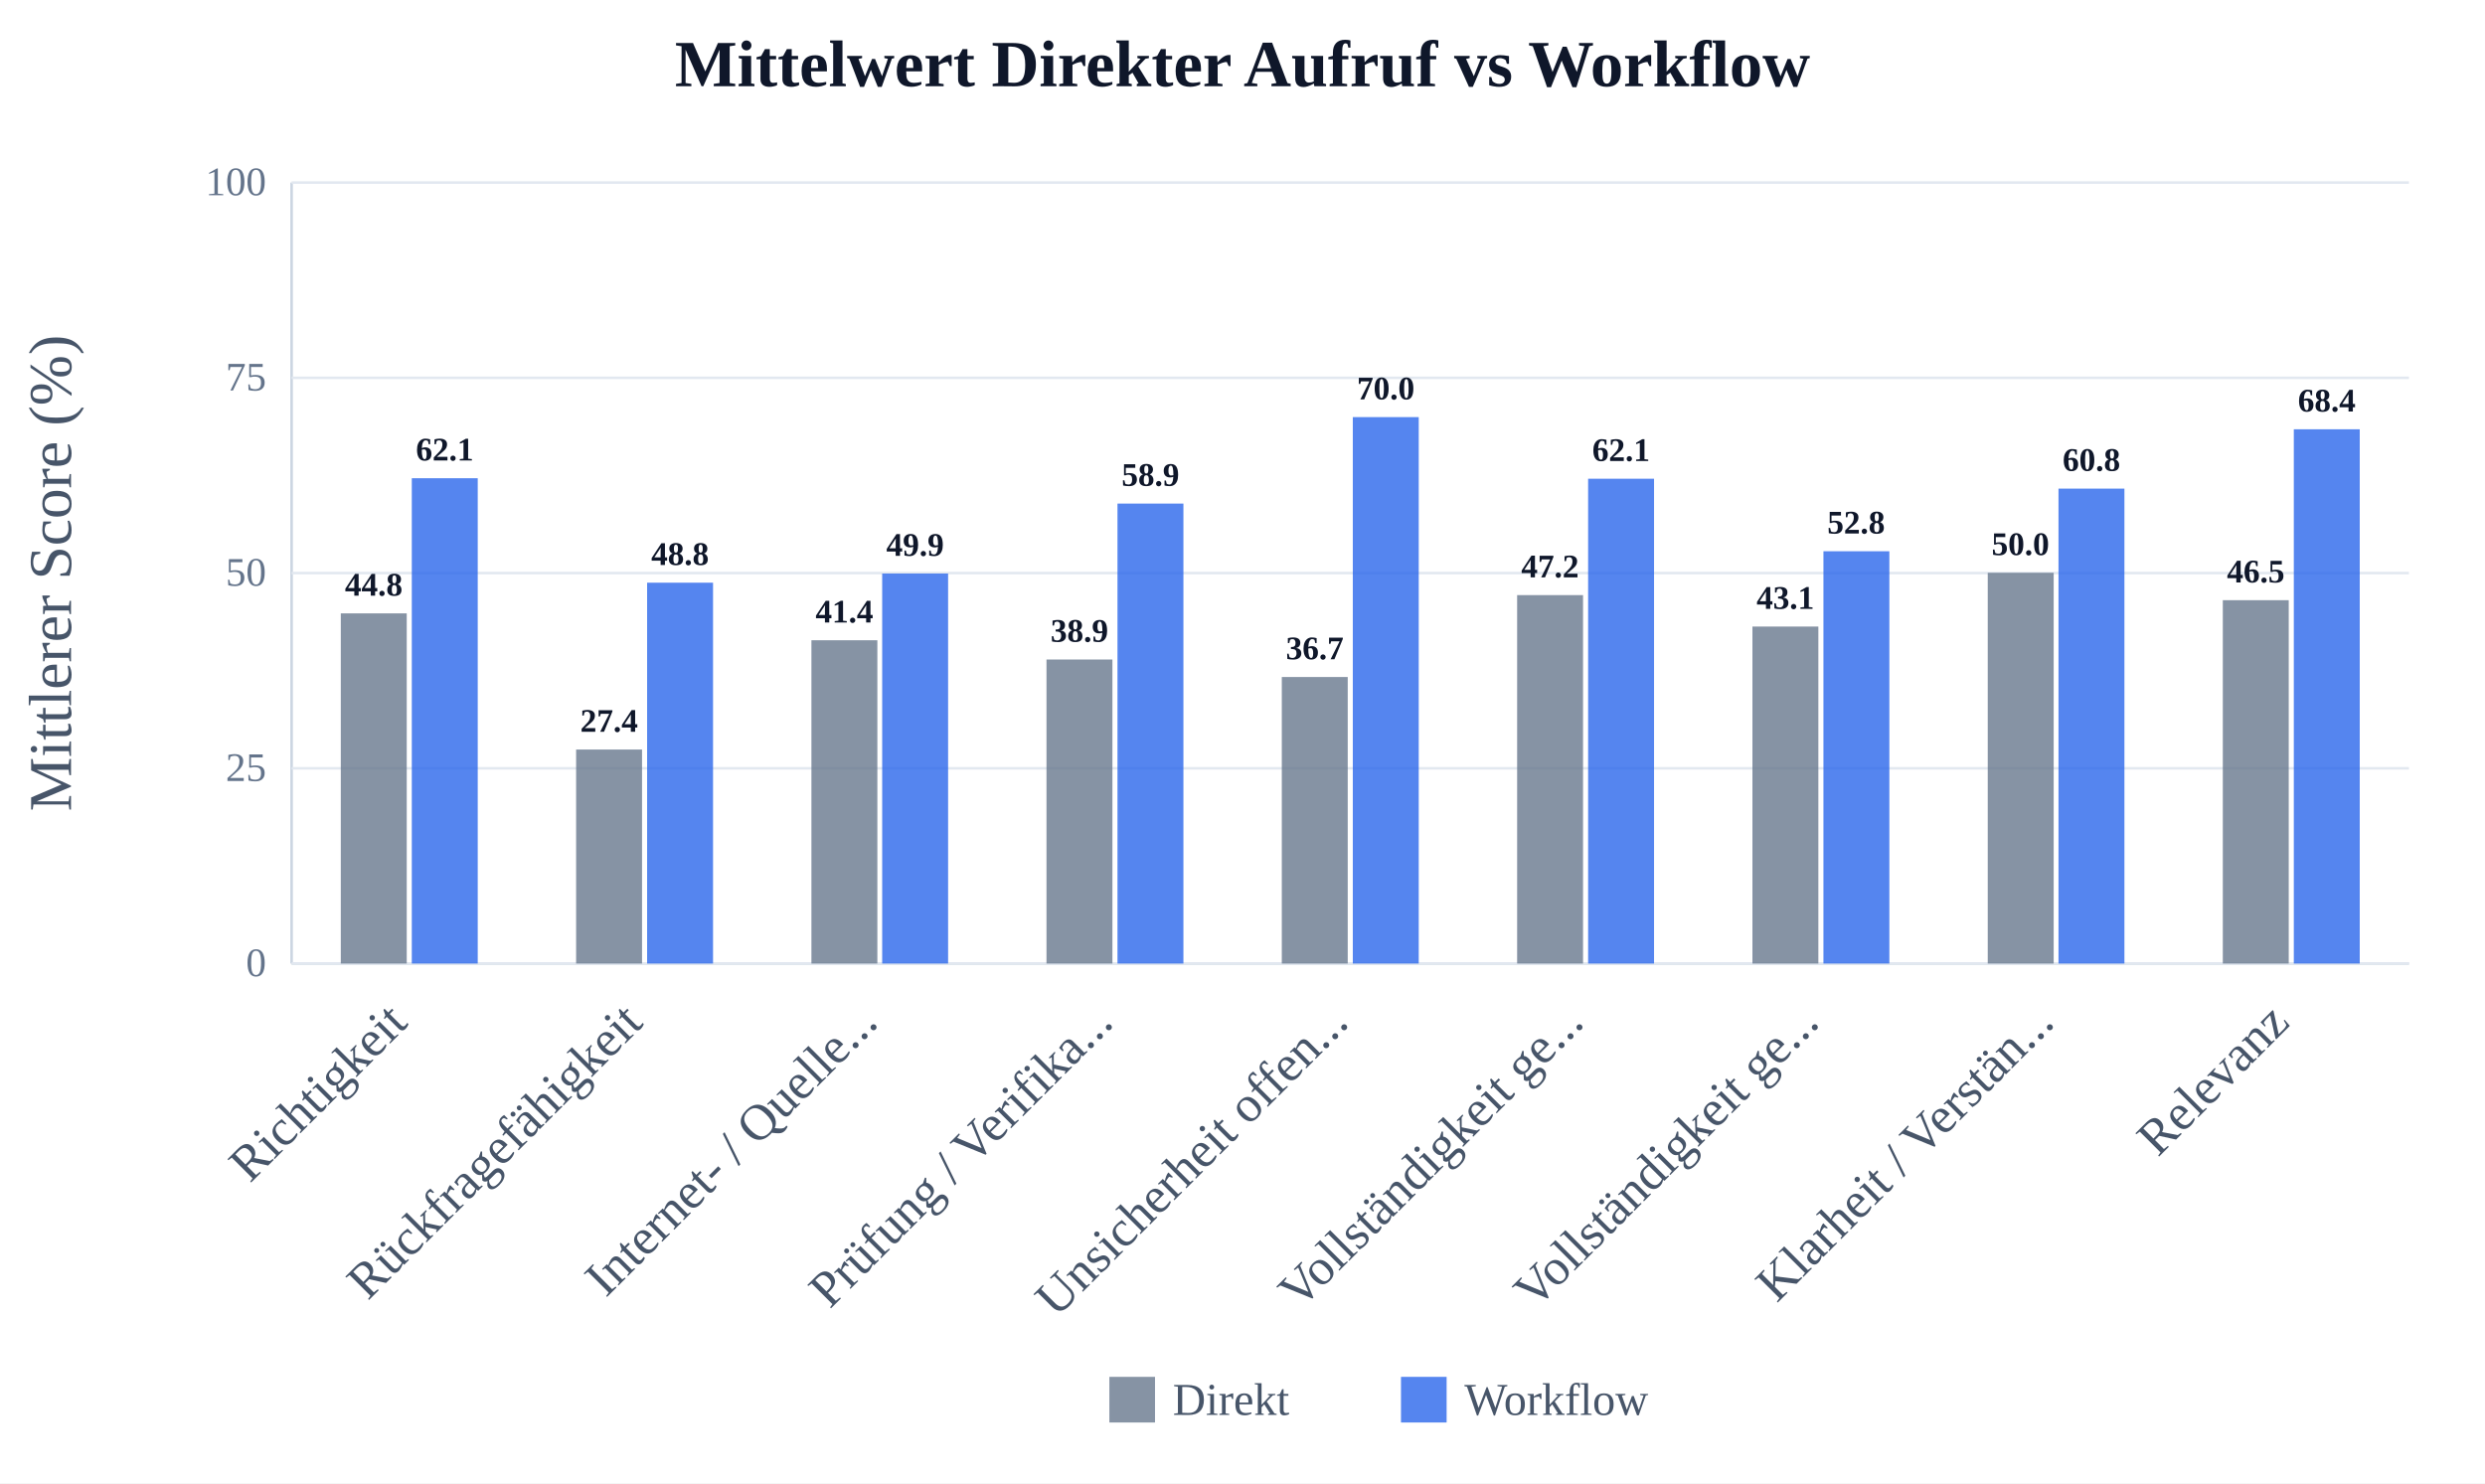
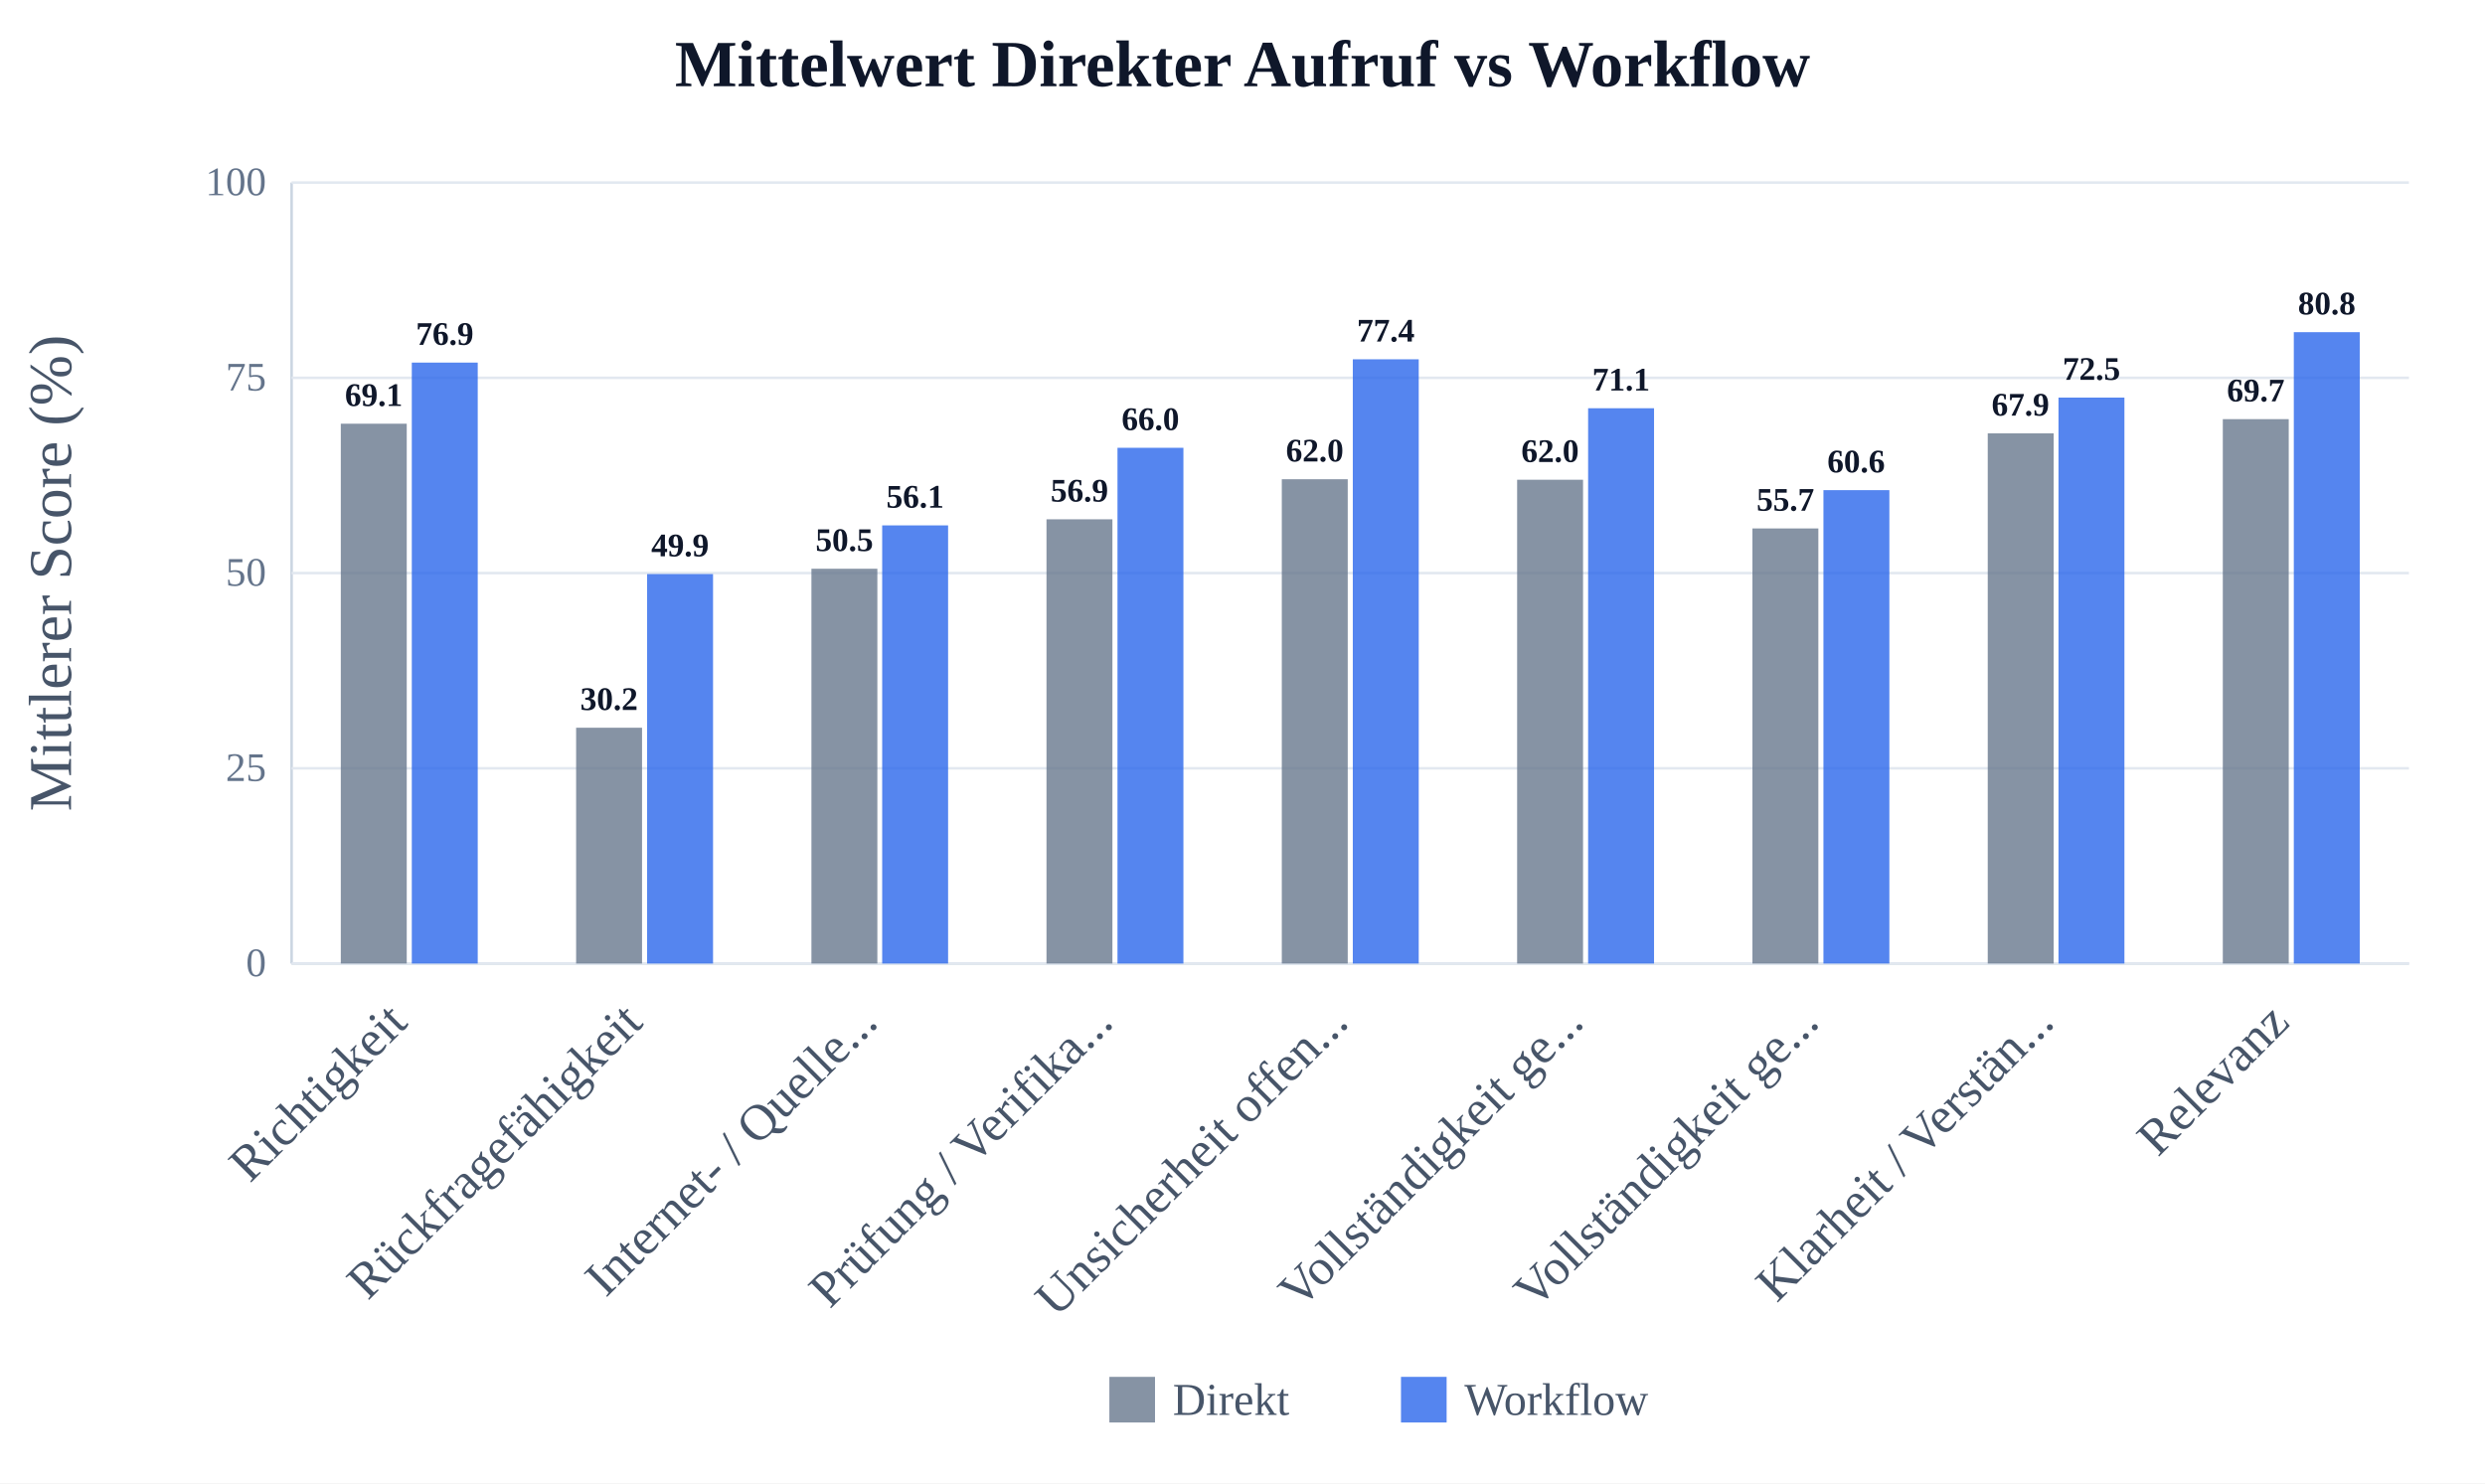
<svg xmlns="http://www.w3.org/2000/svg" width="980" height="585" viewBox="0 0 980 585" role="img" aria-label="Mittelwert Direkter Aufruf vs Workflow">
  <rect width="100%" height="100%" fill="white" />
  <text x="490" y="34" text-anchor="middle" font-size="26" font-weight="700" fill="#0f172a">Mittelwert Direkter Aufruf vs Workflow</text>
  <rect x="437.5" y="543" width="18" height="18" fill="#64748b" opacity="0.78" />
  <text x="462.5" y="558" font-size="18" fill="#475569">Direkt</text>
  <rect x="552.5" y="543" width="18" height="18" fill="#2563eb" opacity="0.78" />
  <text x="577.5" y="558" font-size="18" fill="#475569">Workflow</text>
  <text x="28" y="226" transform="rotate(-90 28 226)" text-anchor="middle" font-size="24" fill="#475569">Mittlerer Score (%)</text>
  <line x1="115" y1="380" x2="950" y2="380" stroke="#cbd5e1" />
  <line x1="115" y1="72" x2="115" y2="380" stroke="#cbd5e1" />
  <line x1="115" y1="380.0" x2="950" y2="380.0" stroke="#e2e8f0" />
  <text x="105" y="385.0" text-anchor="end" font-size="16" fill="#64748b">0</text>
  <line x1="115" y1="303.0" x2="950" y2="303.0" stroke="#e2e8f0" />
  <text x="105" y="308.0" text-anchor="end" font-size="16" fill="#64748b">25</text>
  <line x1="115" y1="226.0" x2="950" y2="226.0" stroke="#e2e8f0" />
  <text x="105" y="231.0" text-anchor="end" font-size="16" fill="#64748b">50</text>
  <line x1="115" y1="149.0" x2="950" y2="149.0" stroke="#e2e8f0" />
  <text x="105" y="154.0" text-anchor="end" font-size="16" fill="#64748b">75</text>
  <line x1="115" y1="72.0" x2="950" y2="72.0" stroke="#e2e8f0" />
  <text x="105" y="77.0" text-anchor="end" font-size="16" fill="#64748b">100</text>
-   <rect x="134.4" y="241.9" width="26.0" height="138.1" fill="#64748b" opacity="0.78" />
-   <rect x="162.4" y="188.6" width="26.0" height="191.4" fill="#2563eb" opacity="0.78" />
-   <text x="147.4" y="234.9" text-anchor="middle" font-size="13" font-weight="700" fill="#0f172a">44.8</text>
-   <text x="175.4" y="181.6" text-anchor="middle" font-size="13" font-weight="700" fill="#0f172a">62.1</text>
-   <rect x="227.2" y="295.6" width="26.0" height="84.4" fill="#64748b" opacity="0.78" />
-   <rect x="255.2" y="229.8" width="26.0" height="150.2" fill="#2563eb" opacity="0.78" />
-   <text x="240.2" y="288.6" text-anchor="middle" font-size="13" font-weight="700" fill="#0f172a">27.4</text>
-   <text x="268.2" y="222.8" text-anchor="middle" font-size="13" font-weight="700" fill="#0f172a">48.8</text>
-   <rect x="320.0" y="252.5" width="26.0" height="127.5" fill="#64748b" opacity="0.78" />
-   <rect x="347.9" y="226.2" width="26.0" height="153.8" fill="#2563eb" opacity="0.78" />
-   <text x="333.0" y="245.5" text-anchor="middle" font-size="13" font-weight="700" fill="#0f172a">41.4</text>
-   <text x="360.9" y="219.2" text-anchor="middle" font-size="13" font-weight="700" fill="#0f172a">49.9</text>
-   <rect x="412.7" y="260.1" width="26.0" height="119.9" fill="#64748b" opacity="0.78" />
-   <rect x="440.7" y="198.6" width="26.0" height="181.4" fill="#2563eb" opacity="0.78" />
-   <text x="425.7" y="253.1" text-anchor="middle" font-size="13" font-weight="700" fill="#0f172a">38.9</text>
-   <text x="453.7" y="191.6" text-anchor="middle" font-size="13" font-weight="700" fill="#0f172a">58.9</text>
-   <rect x="505.5" y="267.0" width="26.0" height="113.0" fill="#64748b" opacity="0.78" />
-   <rect x="533.5" y="164.5" width="26.0" height="215.5" fill="#2563eb" opacity="0.78" />
-   <text x="518.5" y="260.0" text-anchor="middle" font-size="13" font-weight="700" fill="#0f172a">36.7</text>
-   <text x="546.5" y="157.5" text-anchor="middle" font-size="13" font-weight="700" fill="#0f172a">70.0</text>
-   <rect x="598.3" y="234.7" width="26.0" height="145.3" fill="#64748b" opacity="0.78" />
-   <rect x="626.3" y="188.8" width="26.0" height="191.2" fill="#2563eb" opacity="0.78" />
-   <text x="611.3" y="227.7" text-anchor="middle" font-size="13" font-weight="700" fill="#0f172a">47.2</text>
-   <text x="639.3" y="181.8" text-anchor="middle" font-size="13" font-weight="700" fill="#0f172a">62.1</text>
-   <rect x="691.1" y="247.1" width="26.0" height="132.9" fill="#64748b" opacity="0.78" />
-   <rect x="719.1" y="217.4" width="26.0" height="162.6" fill="#2563eb" opacity="0.78" />
-   <text x="704.1" y="240.1" text-anchor="middle" font-size="13" font-weight="700" fill="#0f172a">43.1</text>
-   <text x="732.0" y="210.4" text-anchor="middle" font-size="13" font-weight="700" fill="#0f172a">52.8</text>
-   <rect x="783.9" y="225.9" width="26.0" height="154.1" fill="#64748b" opacity="0.78" />
-   <rect x="811.8" y="192.7" width="26.0" height="187.3" fill="#2563eb" opacity="0.78" />
-   <text x="796.8" y="218.9" text-anchor="middle" font-size="13" font-weight="700" fill="#0f172a">50.0</text>
-   <text x="824.8" y="185.7" text-anchor="middle" font-size="13" font-weight="700" fill="#0f172a">60.8</text>
-   <rect x="876.6" y="236.7" width="26.0" height="143.3" fill="#64748b" opacity="0.78" />
-   <rect x="904.6" y="169.3" width="26.0" height="210.7" fill="#2563eb" opacity="0.78" />
-   <text x="889.6" y="229.7" text-anchor="middle" font-size="13" font-weight="700" fill="#0f172a">46.5</text>
-   <text x="917.6" y="162.3" text-anchor="middle" font-size="13" font-weight="700" fill="#0f172a">68.4</text>
+   <rect x="134.4" y="167.1" width="26.0" height="212.9" fill="#64748b" opacity="0.78" />
+   <rect x="162.4" y="143.0" width="26.0" height="237.0" fill="#2563eb" opacity="0.78" />
+   <text x="147.4" y="160.1" text-anchor="middle" font-size="13" font-weight="700" fill="#0f172a">69.1</text>
+   <text x="175.4" y="136.0" text-anchor="middle" font-size="13" font-weight="700" fill="#0f172a">76.9</text>
+   <rect x="227.2" y="287.0" width="26.0" height="93.0" fill="#64748b" opacity="0.78" />
+   <rect x="255.2" y="226.4" width="26.0" height="153.6" fill="#2563eb" opacity="0.78" />
+   <text x="240.2" y="280.0" text-anchor="middle" font-size="13" font-weight="700" fill="#0f172a">30.2</text>
+   <text x="268.2" y="219.4" text-anchor="middle" font-size="13" font-weight="700" fill="#0f172a">49.9</text>
+   <rect x="320.0" y="224.3" width="26.0" height="155.7" fill="#64748b" opacity="0.78" />
+   <rect x="347.9" y="207.2" width="26.0" height="172.8" fill="#2563eb" opacity="0.78" />
+   <text x="333.0" y="217.3" text-anchor="middle" font-size="13" font-weight="700" fill="#0f172a">50.5</text>
+   <text x="360.9" y="200.2" text-anchor="middle" font-size="13" font-weight="700" fill="#0f172a">56.1</text>
+   <rect x="412.7" y="204.8" width="26.0" height="175.2" fill="#64748b" opacity="0.78" />
+   <rect x="440.7" y="176.6" width="26.0" height="203.4" fill="#2563eb" opacity="0.78" />
+   <text x="425.7" y="197.8" text-anchor="middle" font-size="13" font-weight="700" fill="#0f172a">56.9</text>
+   <text x="453.7" y="169.6" text-anchor="middle" font-size="13" font-weight="700" fill="#0f172a">66.0</text>
+   <rect x="505.5" y="189.0" width="26.0" height="191.0" fill="#64748b" opacity="0.78" />
+   <rect x="533.5" y="141.7" width="26.0" height="238.3" fill="#2563eb" opacity="0.78" />
+   <text x="518.5" y="182.0" text-anchor="middle" font-size="13" font-weight="700" fill="#0f172a">62.0</text>
+   <text x="546.5" y="134.7" text-anchor="middle" font-size="13" font-weight="700" fill="#0f172a">77.4</text>
+   <rect x="598.3" y="189.2" width="26.0" height="190.8" fill="#64748b" opacity="0.78" />
+   <rect x="626.3" y="161.0" width="26.0" height="219.0" fill="#2563eb" opacity="0.78" />
+   <text x="611.3" y="182.2" text-anchor="middle" font-size="13" font-weight="700" fill="#0f172a">62.0</text>
+   <text x="639.3" y="154.0" text-anchor="middle" font-size="13" font-weight="700" fill="#0f172a">71.1</text>
+   <rect x="691.1" y="208.4" width="26.0" height="171.6" fill="#64748b" opacity="0.78" />
+   <rect x="719.1" y="193.3" width="26.0" height="186.7" fill="#2563eb" opacity="0.78" />
+   <text x="704.1" y="201.4" text-anchor="middle" font-size="13" font-weight="700" fill="#0f172a">55.7</text>
+   <text x="732.0" y="186.3" text-anchor="middle" font-size="13" font-weight="700" fill="#0f172a">60.6</text>
+   <rect x="783.9" y="170.9" width="26.0" height="209.1" fill="#64748b" opacity="0.78" />
+   <rect x="811.8" y="156.8" width="26.0" height="223.2" fill="#2563eb" opacity="0.78" />
+   <text x="796.8" y="163.9" text-anchor="middle" font-size="13" font-weight="700" fill="#0f172a">67.9</text>
+   <text x="824.8" y="149.8" text-anchor="middle" font-size="13" font-weight="700" fill="#0f172a">72.5</text>
+   <rect x="876.6" y="165.3" width="26.0" height="214.7" fill="#64748b" opacity="0.78" />
+   <rect x="904.6" y="131.0" width="26.0" height="249.0" fill="#2563eb" opacity="0.78" />
+   <text x="889.6" y="158.3" text-anchor="middle" font-size="13" font-weight="700" fill="#0f172a">69.7</text>
+   <text x="917.6" y="124.0" text-anchor="middle" font-size="13" font-weight="700" fill="#0f172a">80.8</text>
  <text x="161.4" y="404.0" transform="rotate(-45 161.4 404.0)" font-size="20" text-anchor="end" fill="#475569">Richtigkeit</text>
  <text x="254.2" y="404.0" transform="rotate(-45 254.2 404.0)" font-size="20" text-anchor="end" fill="#475569">Rückfragefähigkeit</text>
  <text x="346.9" y="404.0" transform="rotate(-45 346.9 404.0)" font-size="20" text-anchor="end" fill="#475569">Internet- / Quelle...</text>
  <text x="439.7" y="404.0" transform="rotate(-45 439.7 404.0)" font-size="20" text-anchor="end" fill="#475569">Prüfung / Verifika...</text>
  <text x="532.5" y="404.0" transform="rotate(-45 532.5 404.0)" font-size="20" text-anchor="end" fill="#475569">Unsicherheit offen...</text>
  <text x="625.3" y="404.0" transform="rotate(-45 625.3 404.0)" font-size="20" text-anchor="end" fill="#475569">Vollständigkeit ge...</text>
  <text x="718.1" y="404.0" transform="rotate(-45 718.1 404.0)" font-size="20" text-anchor="end" fill="#475569">Vollständigkeit ge...</text>
  <text x="810.8" y="404.0" transform="rotate(-45 810.8 404.0)" font-size="20" text-anchor="end" fill="#475569">Klarheit / Verstän...</text>
  <text x="903.6" y="404.0" transform="rotate(-45 903.6 404.0)" font-size="20" text-anchor="end" fill="#475569">Relevanz</text>
</svg>
